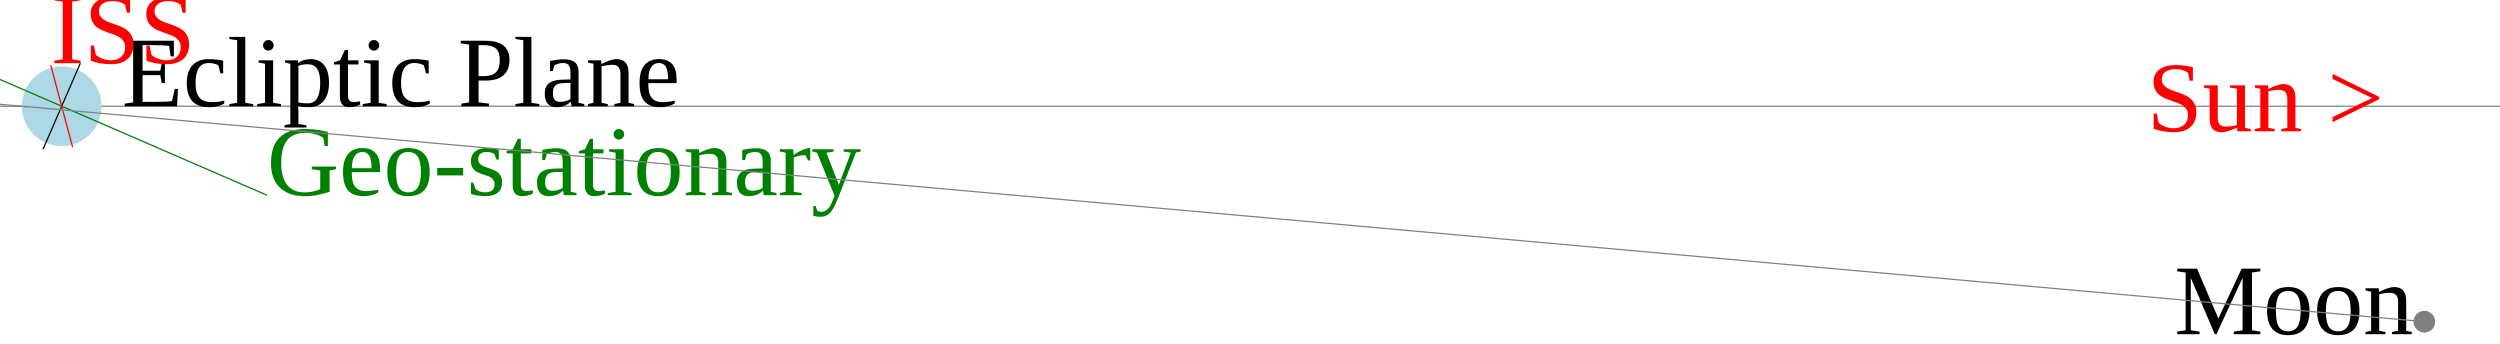
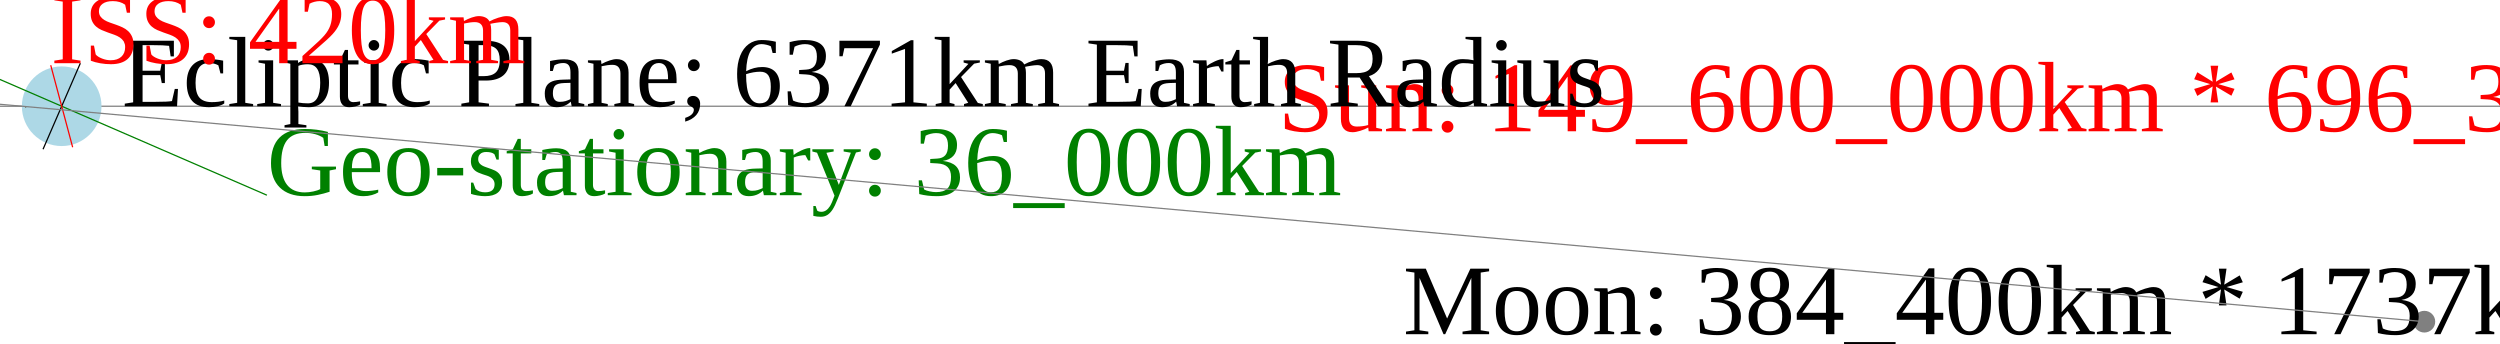
<svg xmlns="http://www.w3.org/2000/svg" viewBox="-3500 10500 400000 5" width="800" height="110">
  <line x1="-7000" y1="0" x2="400000" y2="0" stroke="gray" stroke-width="200" />
-   <text x="340000" y="4000" fill="red" font-size="16000">Sun &gt;</text>
+   <text x="200999" y="4000" fill="red" font-size="16000">Sun: 149_600_000km * 696_300km Radius &gt; </text>
  <circle cx="6371" cy="0" r="6371" fill="lightBlue" />
-   <text x="16000" y="0" fill="black" font-size="16000">Ecliptic Plane</text>
+   <text x="16000" y="0" fill="black" font-size="16000">Ecliptic Plane; 6371km Earth Radius</text>
  <line x2="3387" y1="-6881" x1="9354" y2="6881" stroke="black" stroke-width="200" />
  <line x1="-26462" y1="-14234" x2="39204" y2="14234" stroke="green" stroke-width="200" />
-   <text x="39204" y="14234" fill="green" font-size="16000">Geo-stationary</text>
+   <text x="39204" y="14234" fill="green" font-size="16000">Geo-stationary: 36_000km</text>
  <line x1="4617" y1="-6561" x2="8124" y2="6561" stroke="red" stroke-width="200" />
-   <text x="4617" y="-6881" fill="red" font-size="16000">ISS</text>
+   <text x="4617" y="-6881" fill="red" font-size="16000">ISS: 420km</text>
  <circle cx="600" cy="200" r="40" fill="yellow" />
  <line x1="600" y1="200" x2="600" y2="144" stroke="black" stroke-width="200" />
  <circle cx="384399" cy="34471" r="1737" fill="gray" />
-   <text x="344399" y="36471" fill="black" font-size="16000">Moon</text>
+   <text x="220999" y="36471" fill="black" font-size="16000">Moon: 384_400km * 1737km Radius</text>
  <line x1="-384399" y1="-34471" x2="384399" y2="34471" stroke="gray" stroke-width="200" />
</svg>
